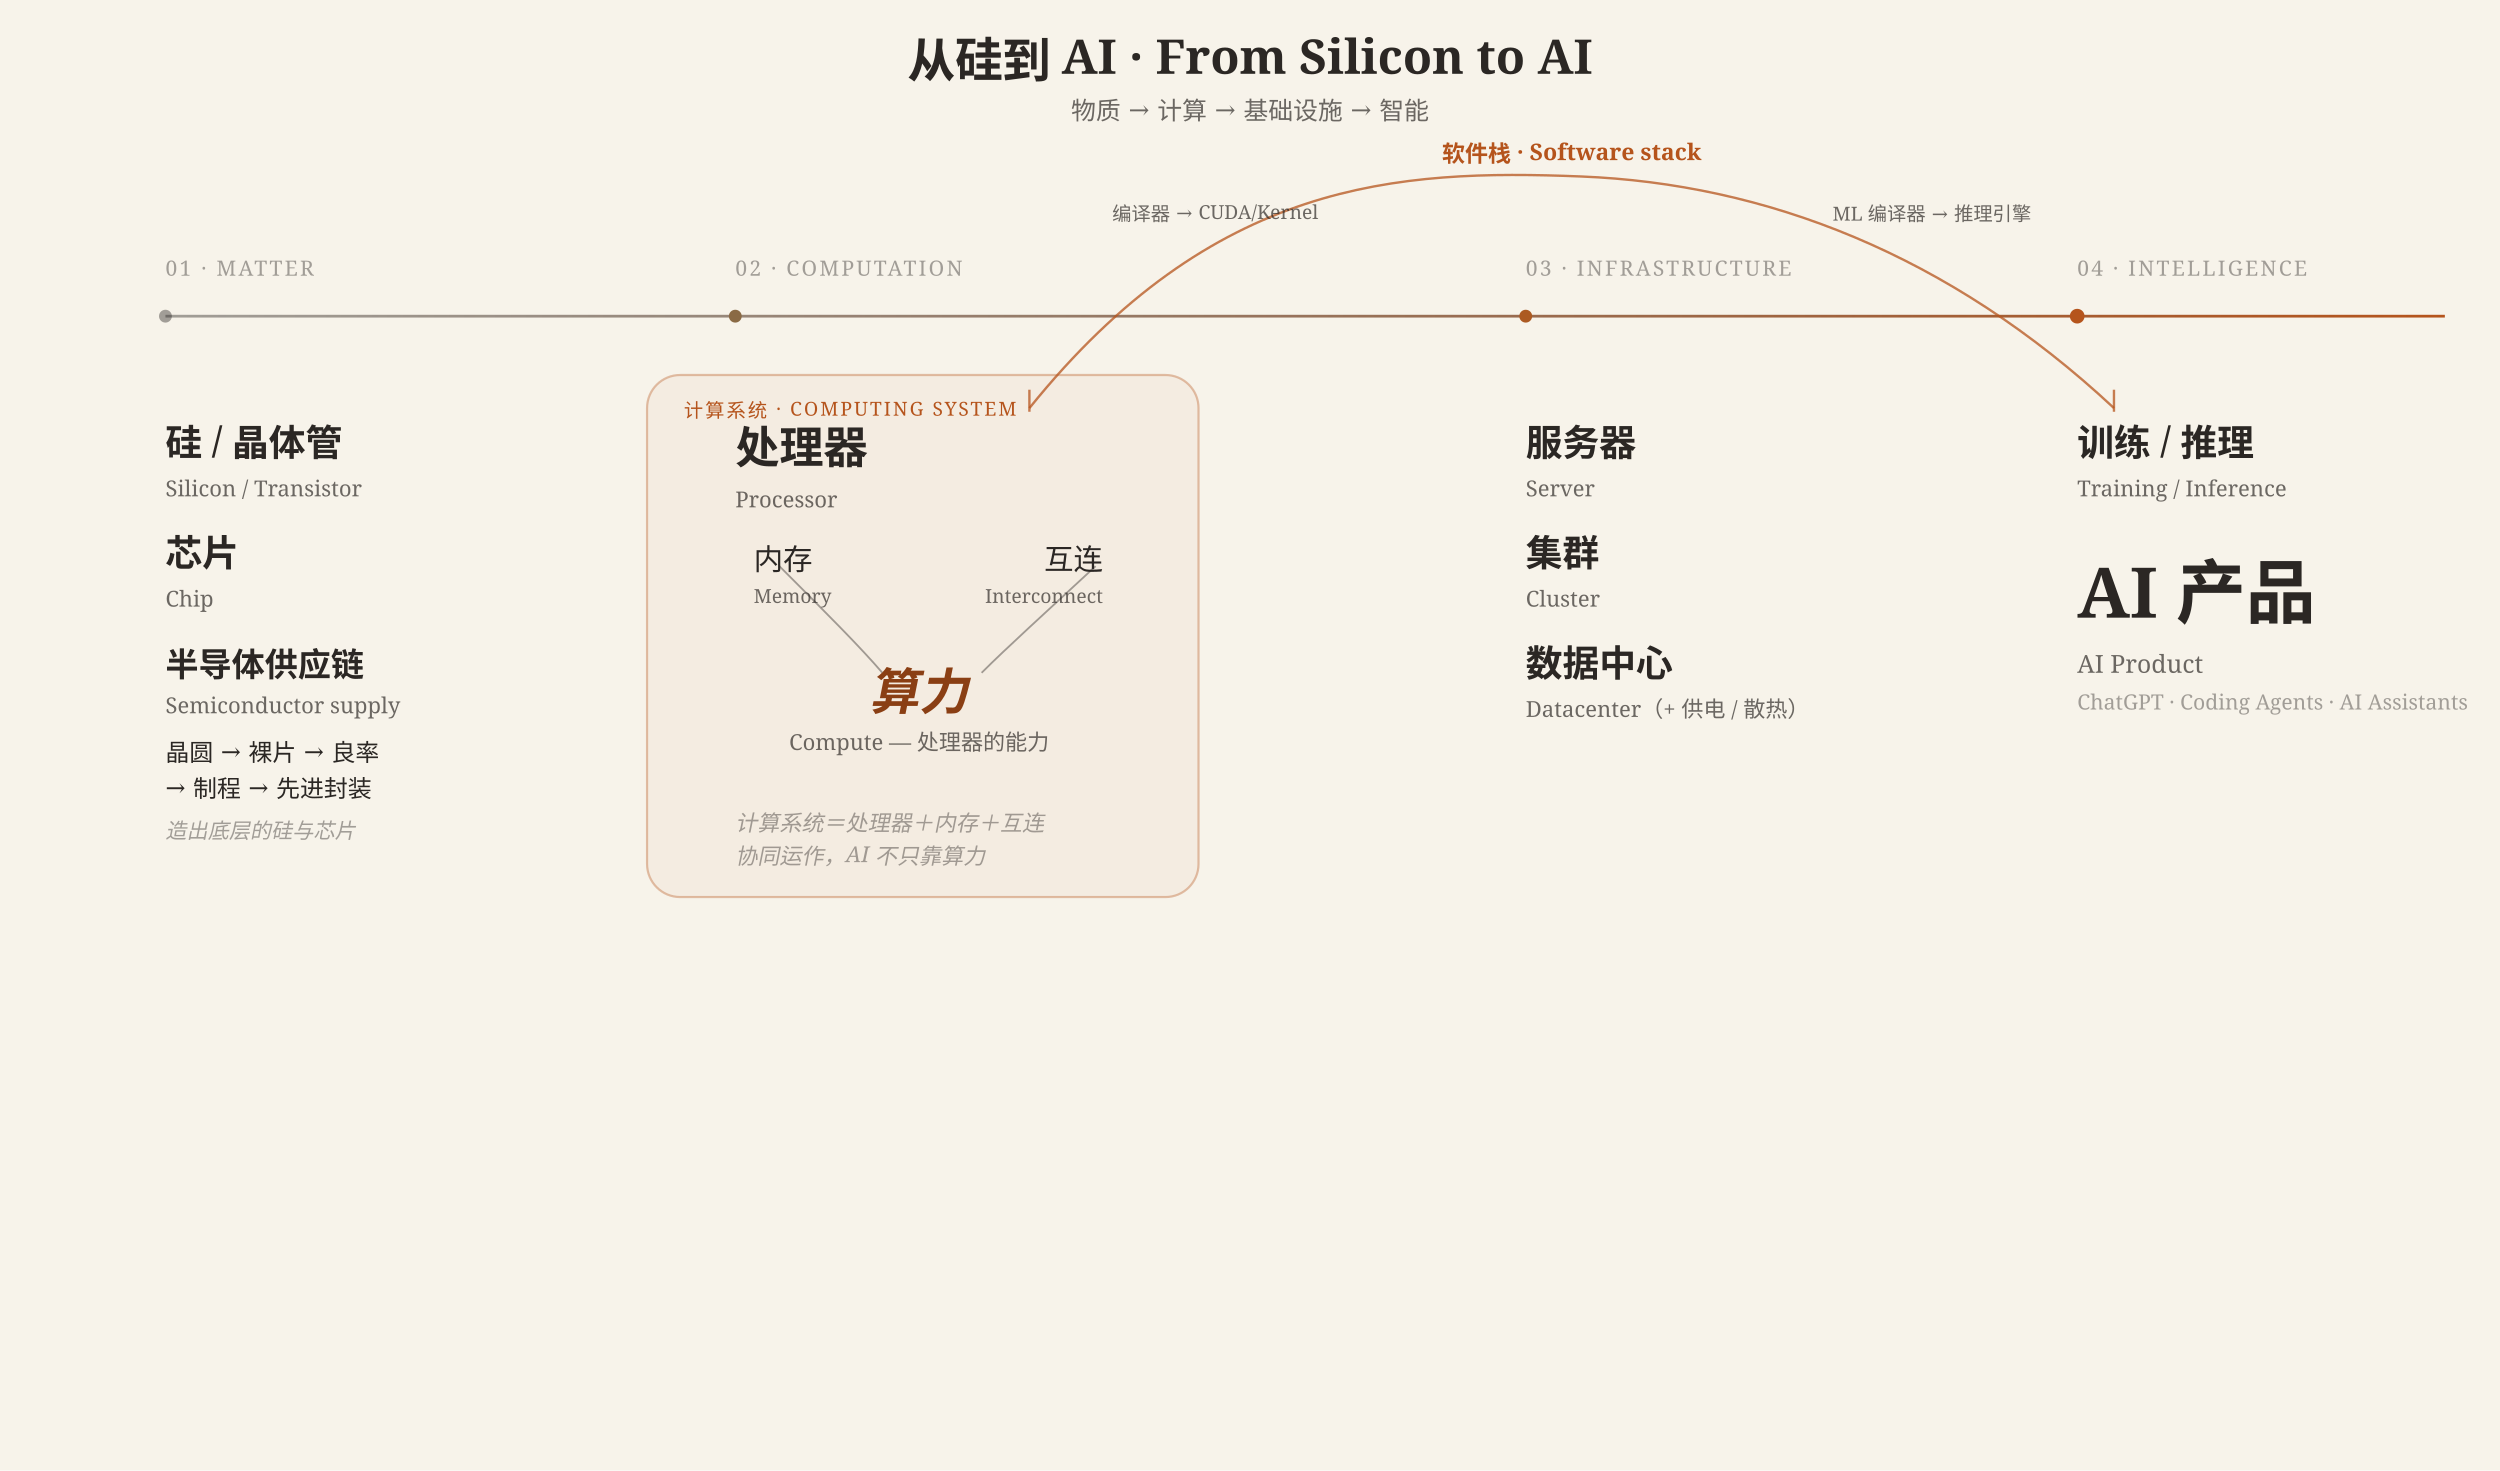
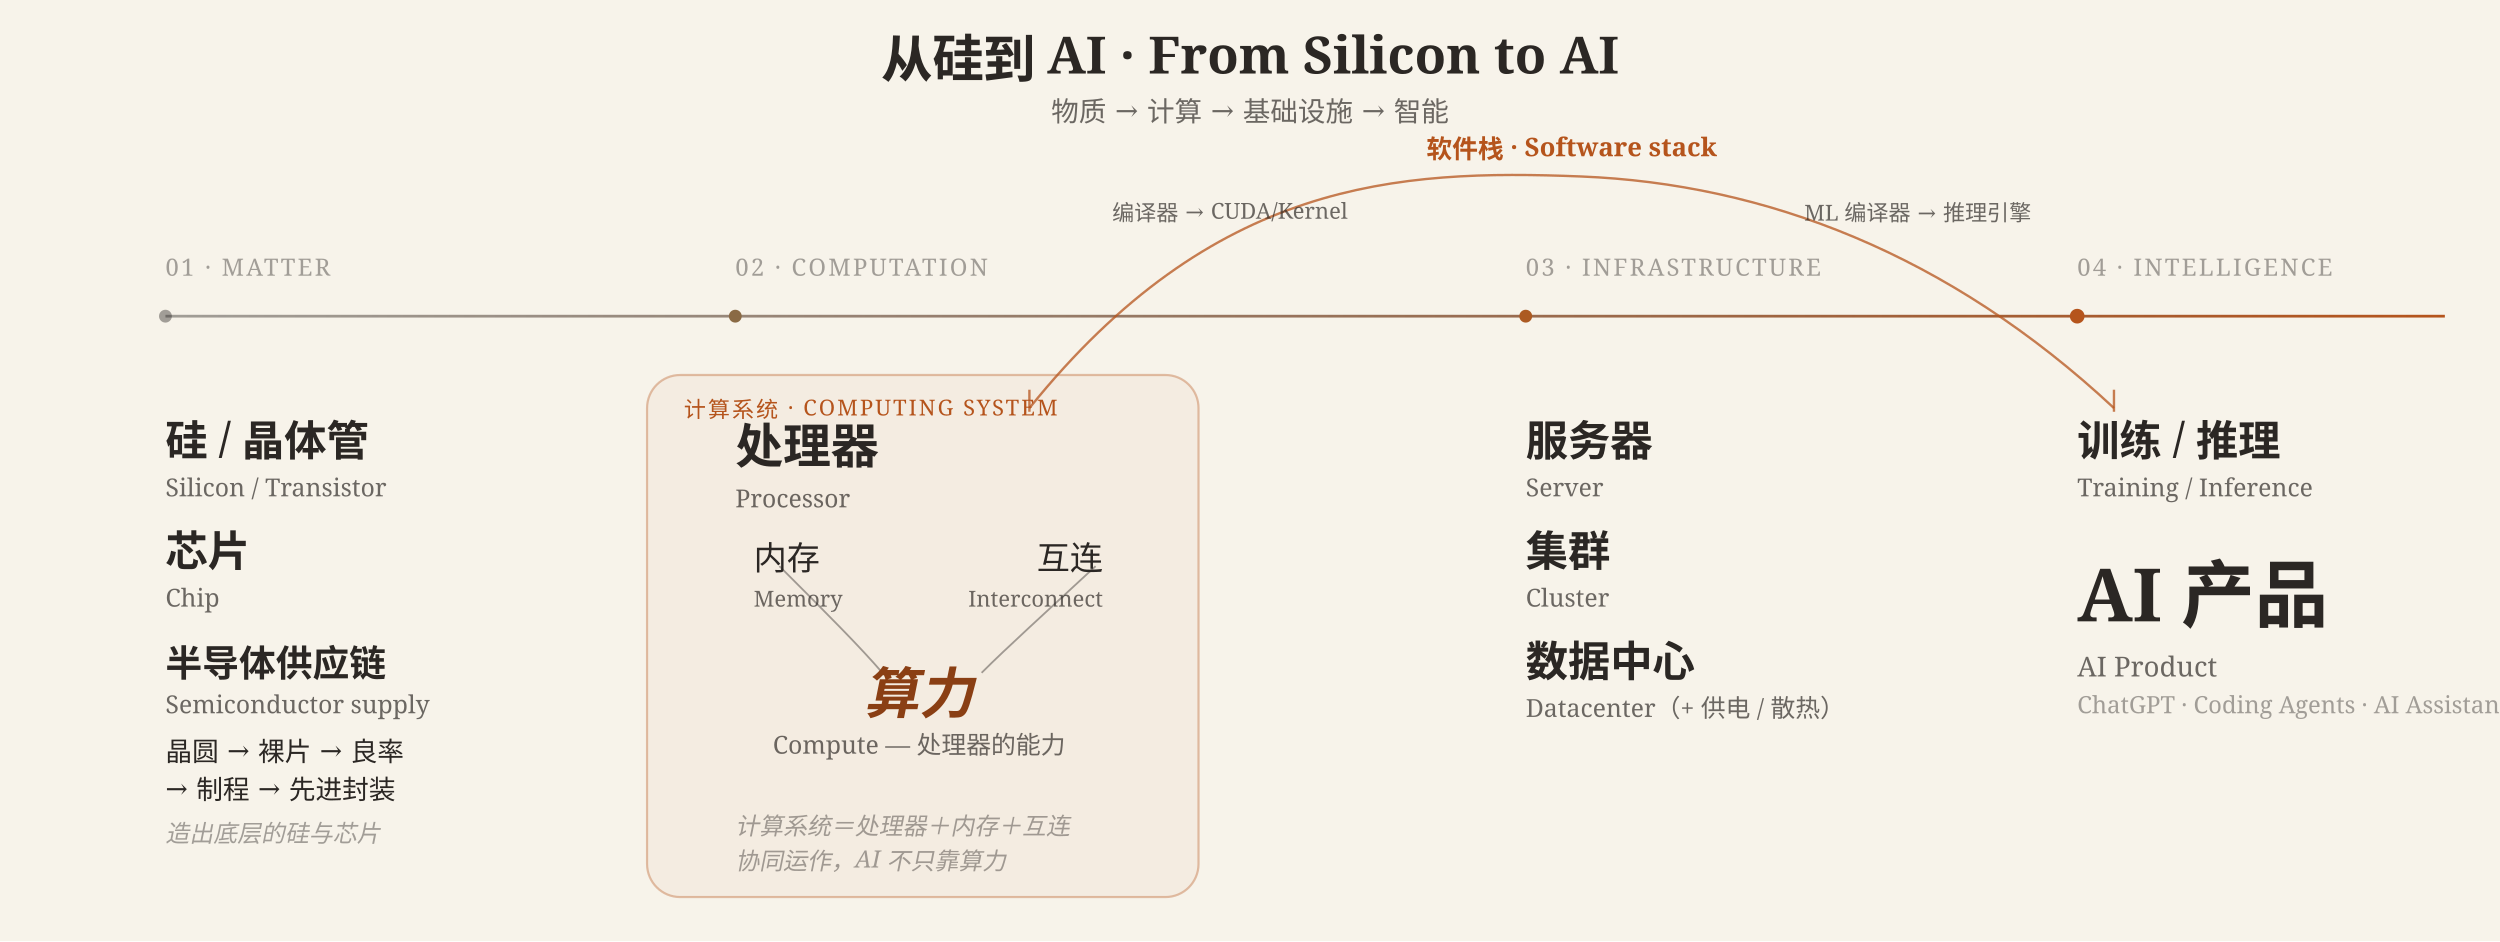
- <svg xmlns="http://www.w3.org/2000/svg" viewBox="0 0 1360 800" font-family="'Source Serif 4','Songti SC','Noto Serif SC',Georgia,serif">
-   <rect x="0" y="0" width="1360" height="800" fill="#f7f3ea" />
+ <svg xmlns="http://www.w3.org/2000/svg" viewBox="0 0 1360 512" font-family="'Source Serif 4','Songti SC','Noto Serif SC',Georgia,serif">
+   <rect x="0" y="0" width="1360" height="512" fill="#f7f3ea" />
  <defs>
    <linearGradient id="horizon" x1="90" y1="0" x2="1330" y2="0" gradientUnits="userSpaceOnUse">
      <stop offset="0" stop-color="rgba(43,39,36,0.42)" />
      <stop offset="1" stop-color="#b5541c" />
    </linearGradient>
  </defs>
-   <text x="680" y="42" text-anchor="middle" font-weight="600" font-size="26" fill="#2b2724">从硅到 AI · From Silicon to AI</text>
-   <text x="680" y="65" text-anchor="middle" font-size="13.5" fill="rgba(43,39,36,0.68)">物质 → 计算 → 基础设施 → 智能</text>
+   <text x="680" y="42" text-anchor="middle" font-weight="600" font-size="28" fill="#2b2724">从硅到 AI · From Silicon to AI</text>
+   <text x="680" y="66" text-anchor="middle" font-size="15" fill="rgba(43,39,36,0.68)">物质 → 计算 → 基础设施 → 智能</text>
  <line x1="90" y1="172" x2="1330" y2="172" stroke="url(#horizon)" stroke-width="1.5" />
  <circle cx="90" cy="172" r="3.5" fill="rgba(43,39,36,0.42)" />
  <circle cx="400" cy="172" r="3.5" fill="#8a6a45" />
  <circle cx="830" cy="172" r="3.5" fill="#ac5a22" />
  <circle cx="1130" cy="172" r="4" fill="#b5541c" />
-   <text x="90" y="150" font-size="11.5" letter-spacing="1.2" fill="rgba(43,39,36,0.42)">01 · MATTER</text>
-   <text x="400" y="150" font-size="11.5" letter-spacing="1.2" fill="rgba(43,39,36,0.42)">02 · COMPUTATION</text>
-   <text x="830" y="150" font-size="11.5" letter-spacing="1.2" fill="rgba(43,39,36,0.42)">03 · INFRASTRUCTURE</text>
-   <text x="1130" y="150" font-size="11.5" letter-spacing="1.2" fill="rgba(43,39,36,0.42)">04 · INTELLIGENCE</text>
+   <text x="90" y="150" font-size="13" letter-spacing="1.2" fill="rgba(43,39,36,0.42)">01 · MATTER</text>
+   <text x="400" y="150" font-size="13" letter-spacing="1.2" fill="rgba(43,39,36,0.42)">02 · COMPUTATION</text>
+   <text x="830" y="150" font-size="13" letter-spacing="1.2" fill="rgba(43,39,36,0.42)">03 · INFRASTRUCTURE</text>
+   <text x="1130" y="150" font-size="13" letter-spacing="1.2" fill="rgba(43,39,36,0.42)">04 · INTELLIGENCE</text>
  <path d="M560,222 C660,98 760,92 860,96 C960,100 1060,138 1150,222" fill="none" stroke="#b5541c" stroke-width="1.3" opacity="0.75" />
  <line x1="560" y1="212" x2="560" y2="224" stroke="#b5541c" stroke-width="1.3" opacity="0.75" />
  <line x1="1150" y1="212" x2="1150" y2="224" stroke="#b5541c" stroke-width="1.3" opacity="0.75" />
-   <text x="855" y="88" text-anchor="middle" font-weight="700" font-size="12.5" fill="#b5541c">软件栈 · Software stack</text>
-   <text x="605" y="120" font-size="10.5" fill="rgba(43,39,36,0.68)">编译器 → CUDA/Kernel</text>
-   <text x="1105" y="120" text-anchor="end" font-size="10.5" fill="rgba(43,39,36,0.68)">ML 编译器 → 推理引擎</text>
-   <text x="90" y="248" font-weight="600" font-size="20" fill="#2b2724">硅 / 晶体管</text>
-   <text x="90" y="270" font-size="12" fill="rgba(43,39,36,0.68)">Silicon / Transistor</text>
-   <text x="90" y="308" font-weight="600" font-size="20" fill="#2b2724">芯片</text>
-   <text x="90" y="330" font-size="12" fill="rgba(43,39,36,0.68)">Chip</text>
-   <text x="90" y="368" font-weight="600" font-size="18" fill="#2b2724">半导体供应链</text>
-   <text x="90" y="388" font-size="12" fill="rgba(43,39,36,0.68)">Semiconductor supply</text>
-   <text x="90" y="414" font-size="13" fill="#2b2724">晶圆 → 裸片 → 良率</text>
-   <text x="90" y="433" font-size="13" fill="#2b2724">→ 制程 → 先进封装</text>
-   <text x="90" y="456" font-style="italic" font-size="11.5" fill="rgba(43,39,36,0.42)">造出底层的硅与芯片</text>
+   <text x="855" y="86" text-anchor="middle" font-weight="700" font-size="14" fill="#b5541c">软件栈 · Software stack</text>
+   <text x="605" y="120" font-size="12" fill="rgba(43,39,36,0.68)">编译器 → CUDA/Kernel</text>
+   <text x="1105" y="120" text-anchor="end" font-size="12" fill="rgba(43,39,36,0.68)">ML 编译器 → 推理引擎</text>
+   <text x="90" y="248" font-weight="600" font-size="23" fill="#2b2724">硅 / 晶体管</text>
+   <text x="90" y="270" font-size="13.5" fill="rgba(43,39,36,0.68)">Silicon / Transistor</text>
+   <text x="90" y="308" font-weight="600" font-size="23" fill="#2b2724">芯片</text>
+   <text x="90" y="330" font-size="13.5" fill="rgba(43,39,36,0.68)">Chip</text>
+   <text x="90" y="368" font-weight="600" font-size="20" fill="#2b2724">半导体供应链</text>
+   <text x="90" y="388" font-size="13.5" fill="rgba(43,39,36,0.68)">Semiconductor supply</text>
+   <text x="90" y="414" font-size="14.5" fill="#2b2724">晶圆 → 裸片 → 良率</text>
+   <text x="90" y="434" font-size="14.5" fill="#2b2724">→ 制程 → 先进封装</text>
+   <text x="90" y="458" font-style="italic" font-size="13" fill="rgba(43,39,36,0.42)">造出底层的硅与芯片</text>
  <rect x="352" y="204" width="300" height="284" rx="18" fill="rgba(181,84,28,0.045)" stroke="rgba(181,84,28,0.35)" stroke-width="1.2" />
-   <text x="372" y="227" font-size="10.5" letter-spacing="1.1" fill="#b5541c">计算系统 · COMPUTING SYSTEM</text>
-   <text x="400" y="252" font-weight="600" font-size="24" fill="#2b2724">处理器</text>
-   <text x="400" y="276" font-size="12" fill="rgba(43,39,36,0.68)">Processor</text>
+   <text x="372" y="227" font-size="12" letter-spacing="1.1" fill="#b5541c">计算系统 · COMPUTING SYSTEM</text>
+   <text x="400" y="252" font-weight="600" font-size="26" fill="#2b2724">处理器</text>
+   <text x="400" y="276" font-size="13.5" fill="rgba(43,39,36,0.68)">Processor</text>
  <path d="M424,308 C450,334 468,352 480,366" fill="none" stroke="rgba(43,39,36,0.42)" stroke-width="1" />
  <path d="M596,308 C568,334 548,352 534,366" fill="none" stroke="rgba(43,39,36,0.42)" stroke-width="1" />
-   <text x="410" y="310" font-size="16" fill="#2b2724">内存</text>
-   <text x="410" y="328" font-size="10.5" fill="rgba(43,39,36,0.68)">Memory</text>
-   <text x="600" y="310" text-anchor="end" font-size="16" fill="#2b2724">互连</text>
-   <text x="600" y="328" text-anchor="end" font-size="10.5" fill="rgba(43,39,36,0.68)">Interconnect</text>
-   <text x="500" y="386" text-anchor="middle" font-weight="700" font-style="italic" font-size="27" fill="#8a3f14">算力</text>
-   <text x="500" y="408" text-anchor="middle" font-size="12" fill="rgba(43,39,36,0.68)">Compute — 处理器的能力</text>
-   <text x="400" y="452" font-style="italic" font-size="12" fill="rgba(43,39,36,0.42)">计算系统＝处理器＋内存＋互连</text>
-   <text x="400" y="470" font-style="italic" font-size="12" fill="rgba(43,39,36,0.42)">协同运作，AI 不只靠算力</text>
-   <text x="830" y="248" font-weight="600" font-size="20" fill="#2b2724">服务器</text>
-   <text x="830" y="270" font-size="12" fill="rgba(43,39,36,0.68)">Server</text>
-   <text x="830" y="308" font-weight="600" font-size="20" fill="#2b2724">集群</text>
-   <text x="830" y="330" font-size="12" fill="rgba(43,39,36,0.68)">Cluster</text>
-   <text x="830" y="368" font-weight="600" font-size="20" fill="#2b2724">数据中心</text>
-   <text x="830" y="390" font-size="12" fill="rgba(43,39,36,0.68)">Datacenter（+ 供电 / 散热）</text>
-   <text x="1130" y="248" font-weight="600" font-size="20" fill="#2b2724">训练 / 推理</text>
-   <text x="1130" y="270" font-size="12" fill="rgba(43,39,36,0.68)">Training / Inference</text>
-   <text x="1130" y="336" font-weight="700" font-size="38" fill="#2b2724">AI 产品</text>
-   <text x="1130" y="366" font-size="13.5" fill="rgba(43,39,36,0.68)">AI Product</text>
-   <text x="1130" y="386" font-size="11.5" fill="rgba(43,39,36,0.42)">ChatGPT · Coding Agents · AI Assistants</text>
+   <text x="410" y="310" font-size="18" fill="#2b2724">内存</text>
+   <text x="410" y="330" font-size="12" fill="rgba(43,39,36,0.68)">Memory</text>
+   <text x="600" y="310" text-anchor="end" font-size="18" fill="#2b2724">互连</text>
+   <text x="600" y="330" text-anchor="end" font-size="12" fill="rgba(43,39,36,0.68)">Interconnect</text>
+   <text x="500" y="388" text-anchor="middle" font-weight="700" font-style="italic" font-size="30" fill="#8a3f14">算力</text>
+   <text x="500" y="410" text-anchor="middle" font-size="13.5" fill="rgba(43,39,36,0.68)">Compute — 处理器的能力</text>
+   <text x="400" y="454" font-style="italic" font-size="13" fill="rgba(43,39,36,0.42)">计算系统＝处理器＋内存＋互连</text>
+   <text x="400" y="473" font-style="italic" font-size="13" fill="rgba(43,39,36,0.42)">协同运作，AI 不只靠算力</text>
+   <text x="830" y="248" font-weight="600" font-size="23" fill="#2b2724">服务器</text>
+   <text x="830" y="270" font-size="13.5" fill="rgba(43,39,36,0.68)">Server</text>
+   <text x="830" y="308" font-weight="600" font-size="23" fill="#2b2724">集群</text>
+   <text x="830" y="330" font-size="13.5" fill="rgba(43,39,36,0.68)">Cluster</text>
+   <text x="830" y="368" font-weight="600" font-size="23" fill="#2b2724">数据中心</text>
+   <text x="830" y="390" font-size="13.5" fill="rgba(43,39,36,0.68)">Datacenter（+ 供电 / 散热）</text>
+   <text x="1130" y="248" font-weight="600" font-size="23" fill="#2b2724">训练 / 推理</text>
+   <text x="1130" y="270" font-size="13.5" fill="rgba(43,39,36,0.68)">Training / Inference</text>
+   <text x="1130" y="338" font-weight="700" font-size="40" fill="#2b2724">AI 产品</text>
+   <text x="1130" y="368" font-size="15" fill="rgba(43,39,36,0.68)">AI Product</text>
+   <text x="1130" y="388" font-size="13" fill="rgba(43,39,36,0.42)">ChatGPT · Coding Agents · AI Assistants</text>
</svg>
